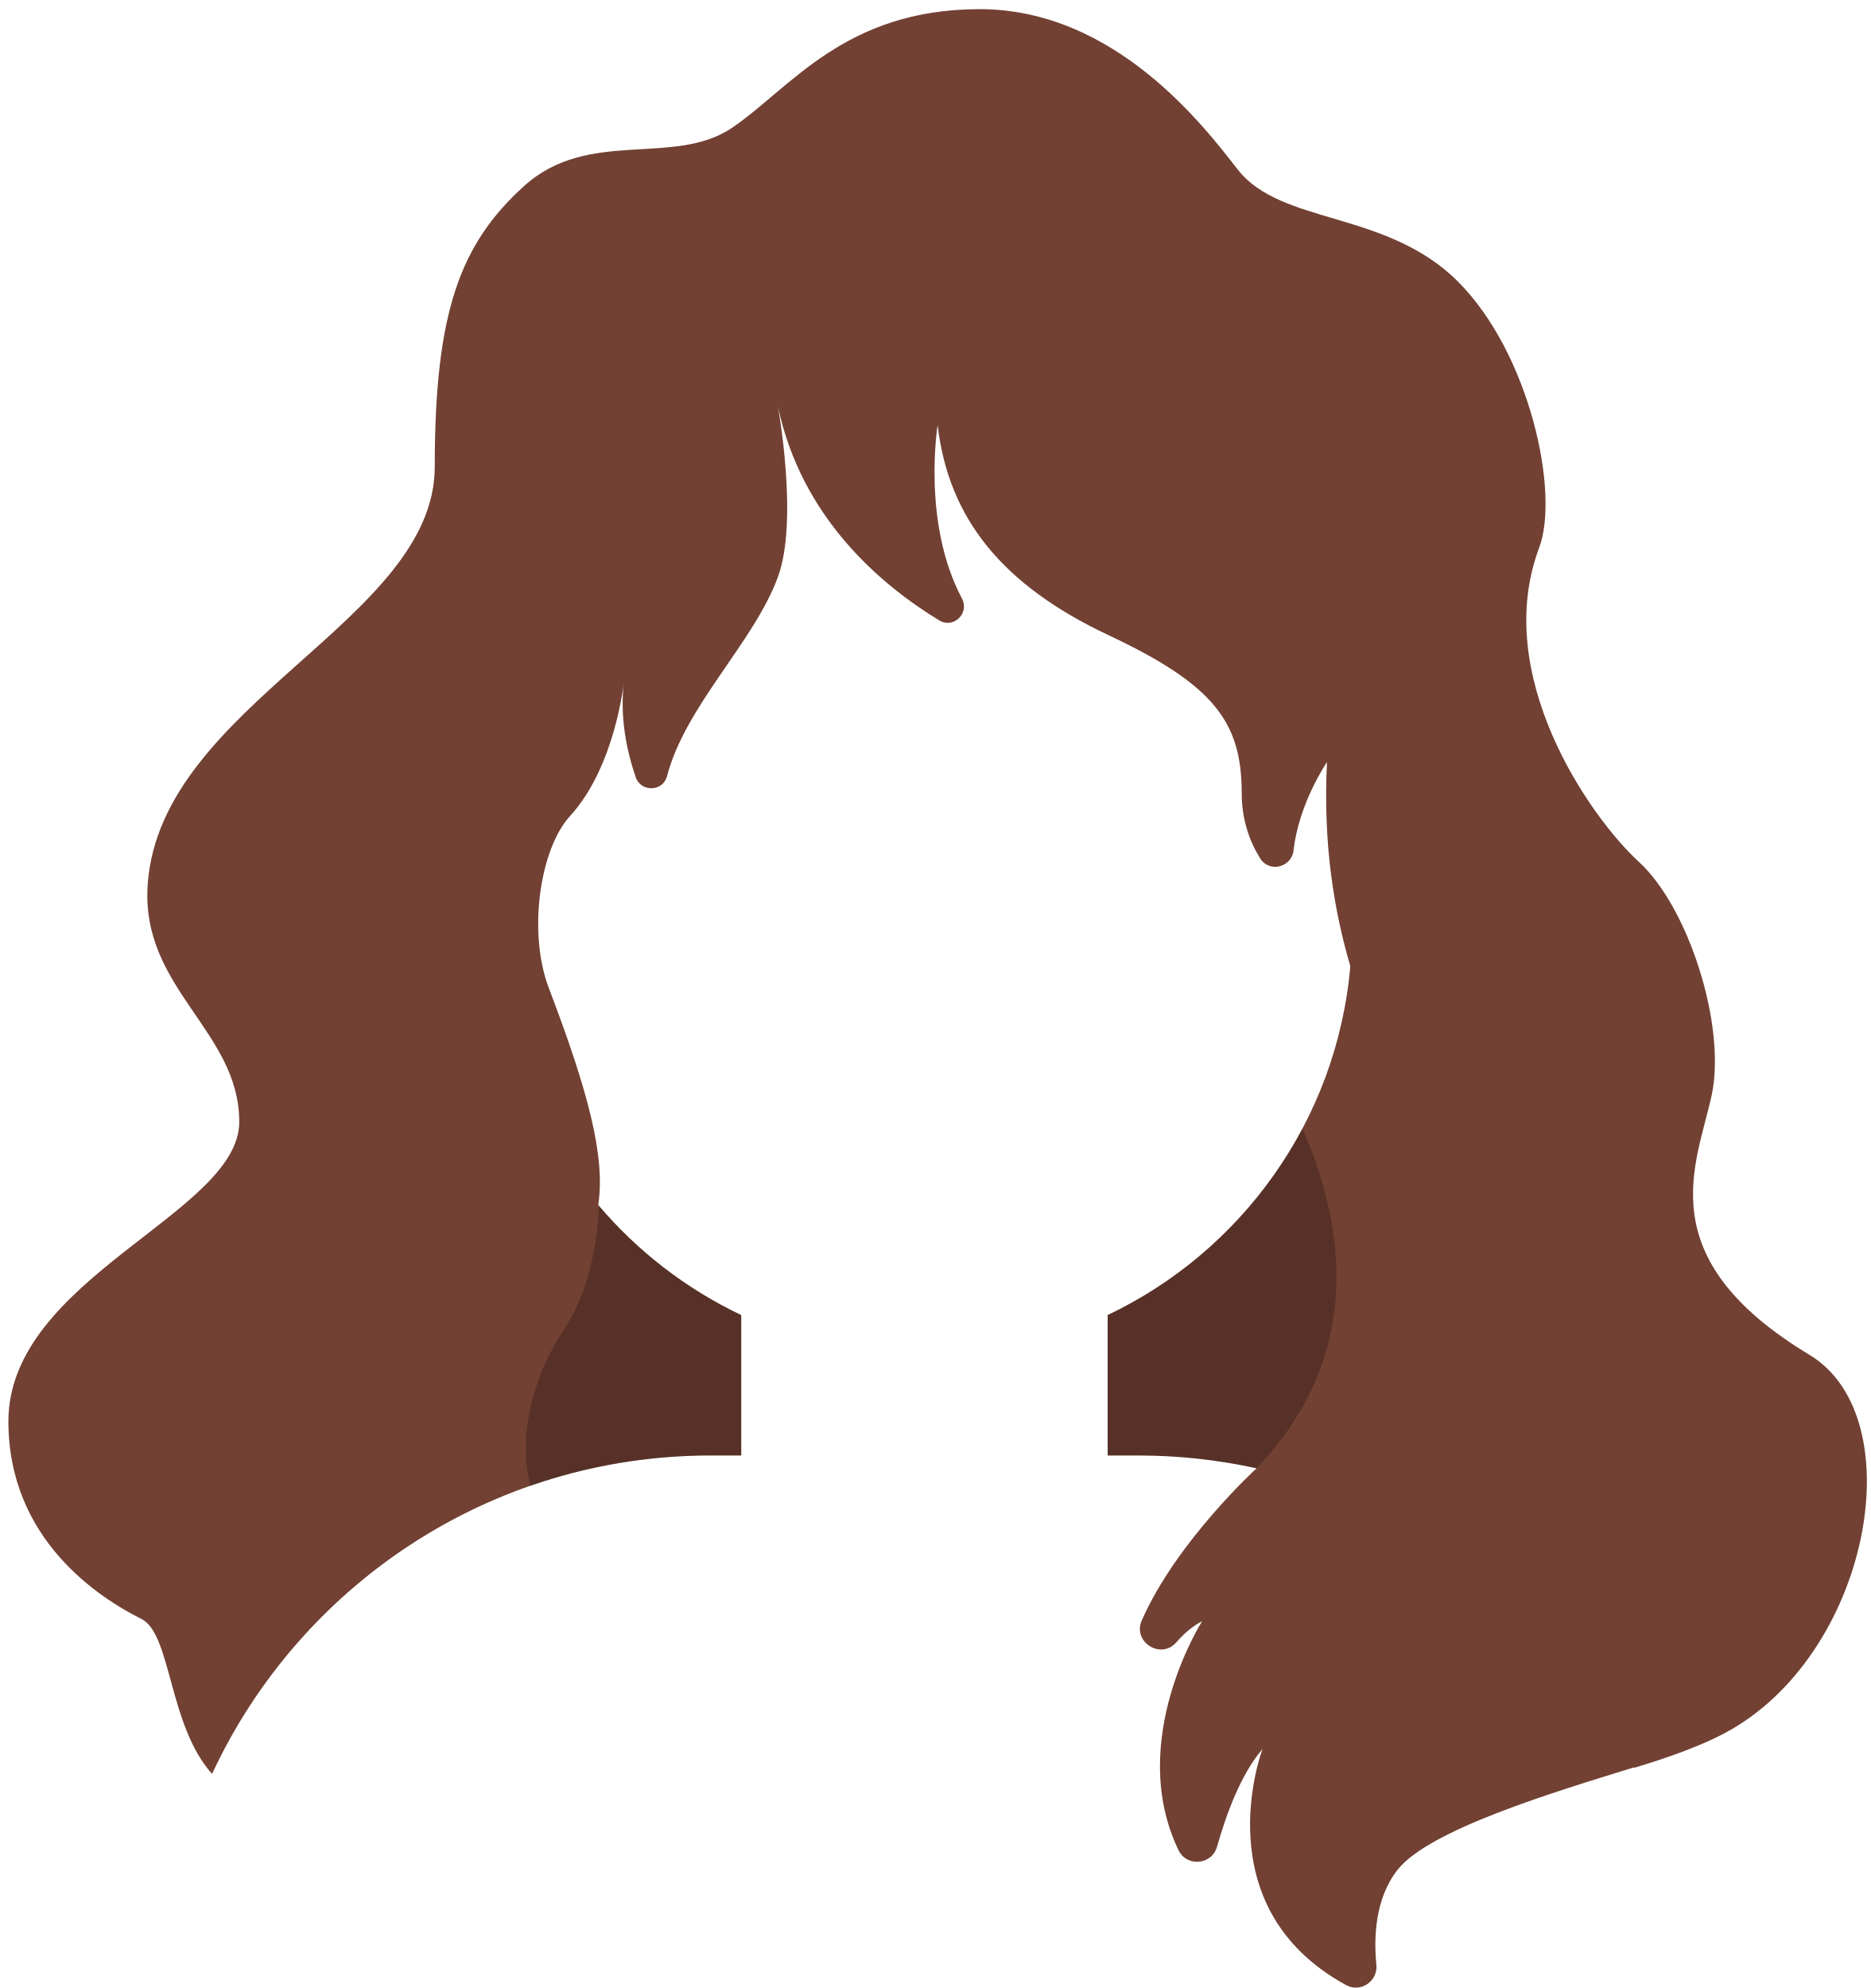
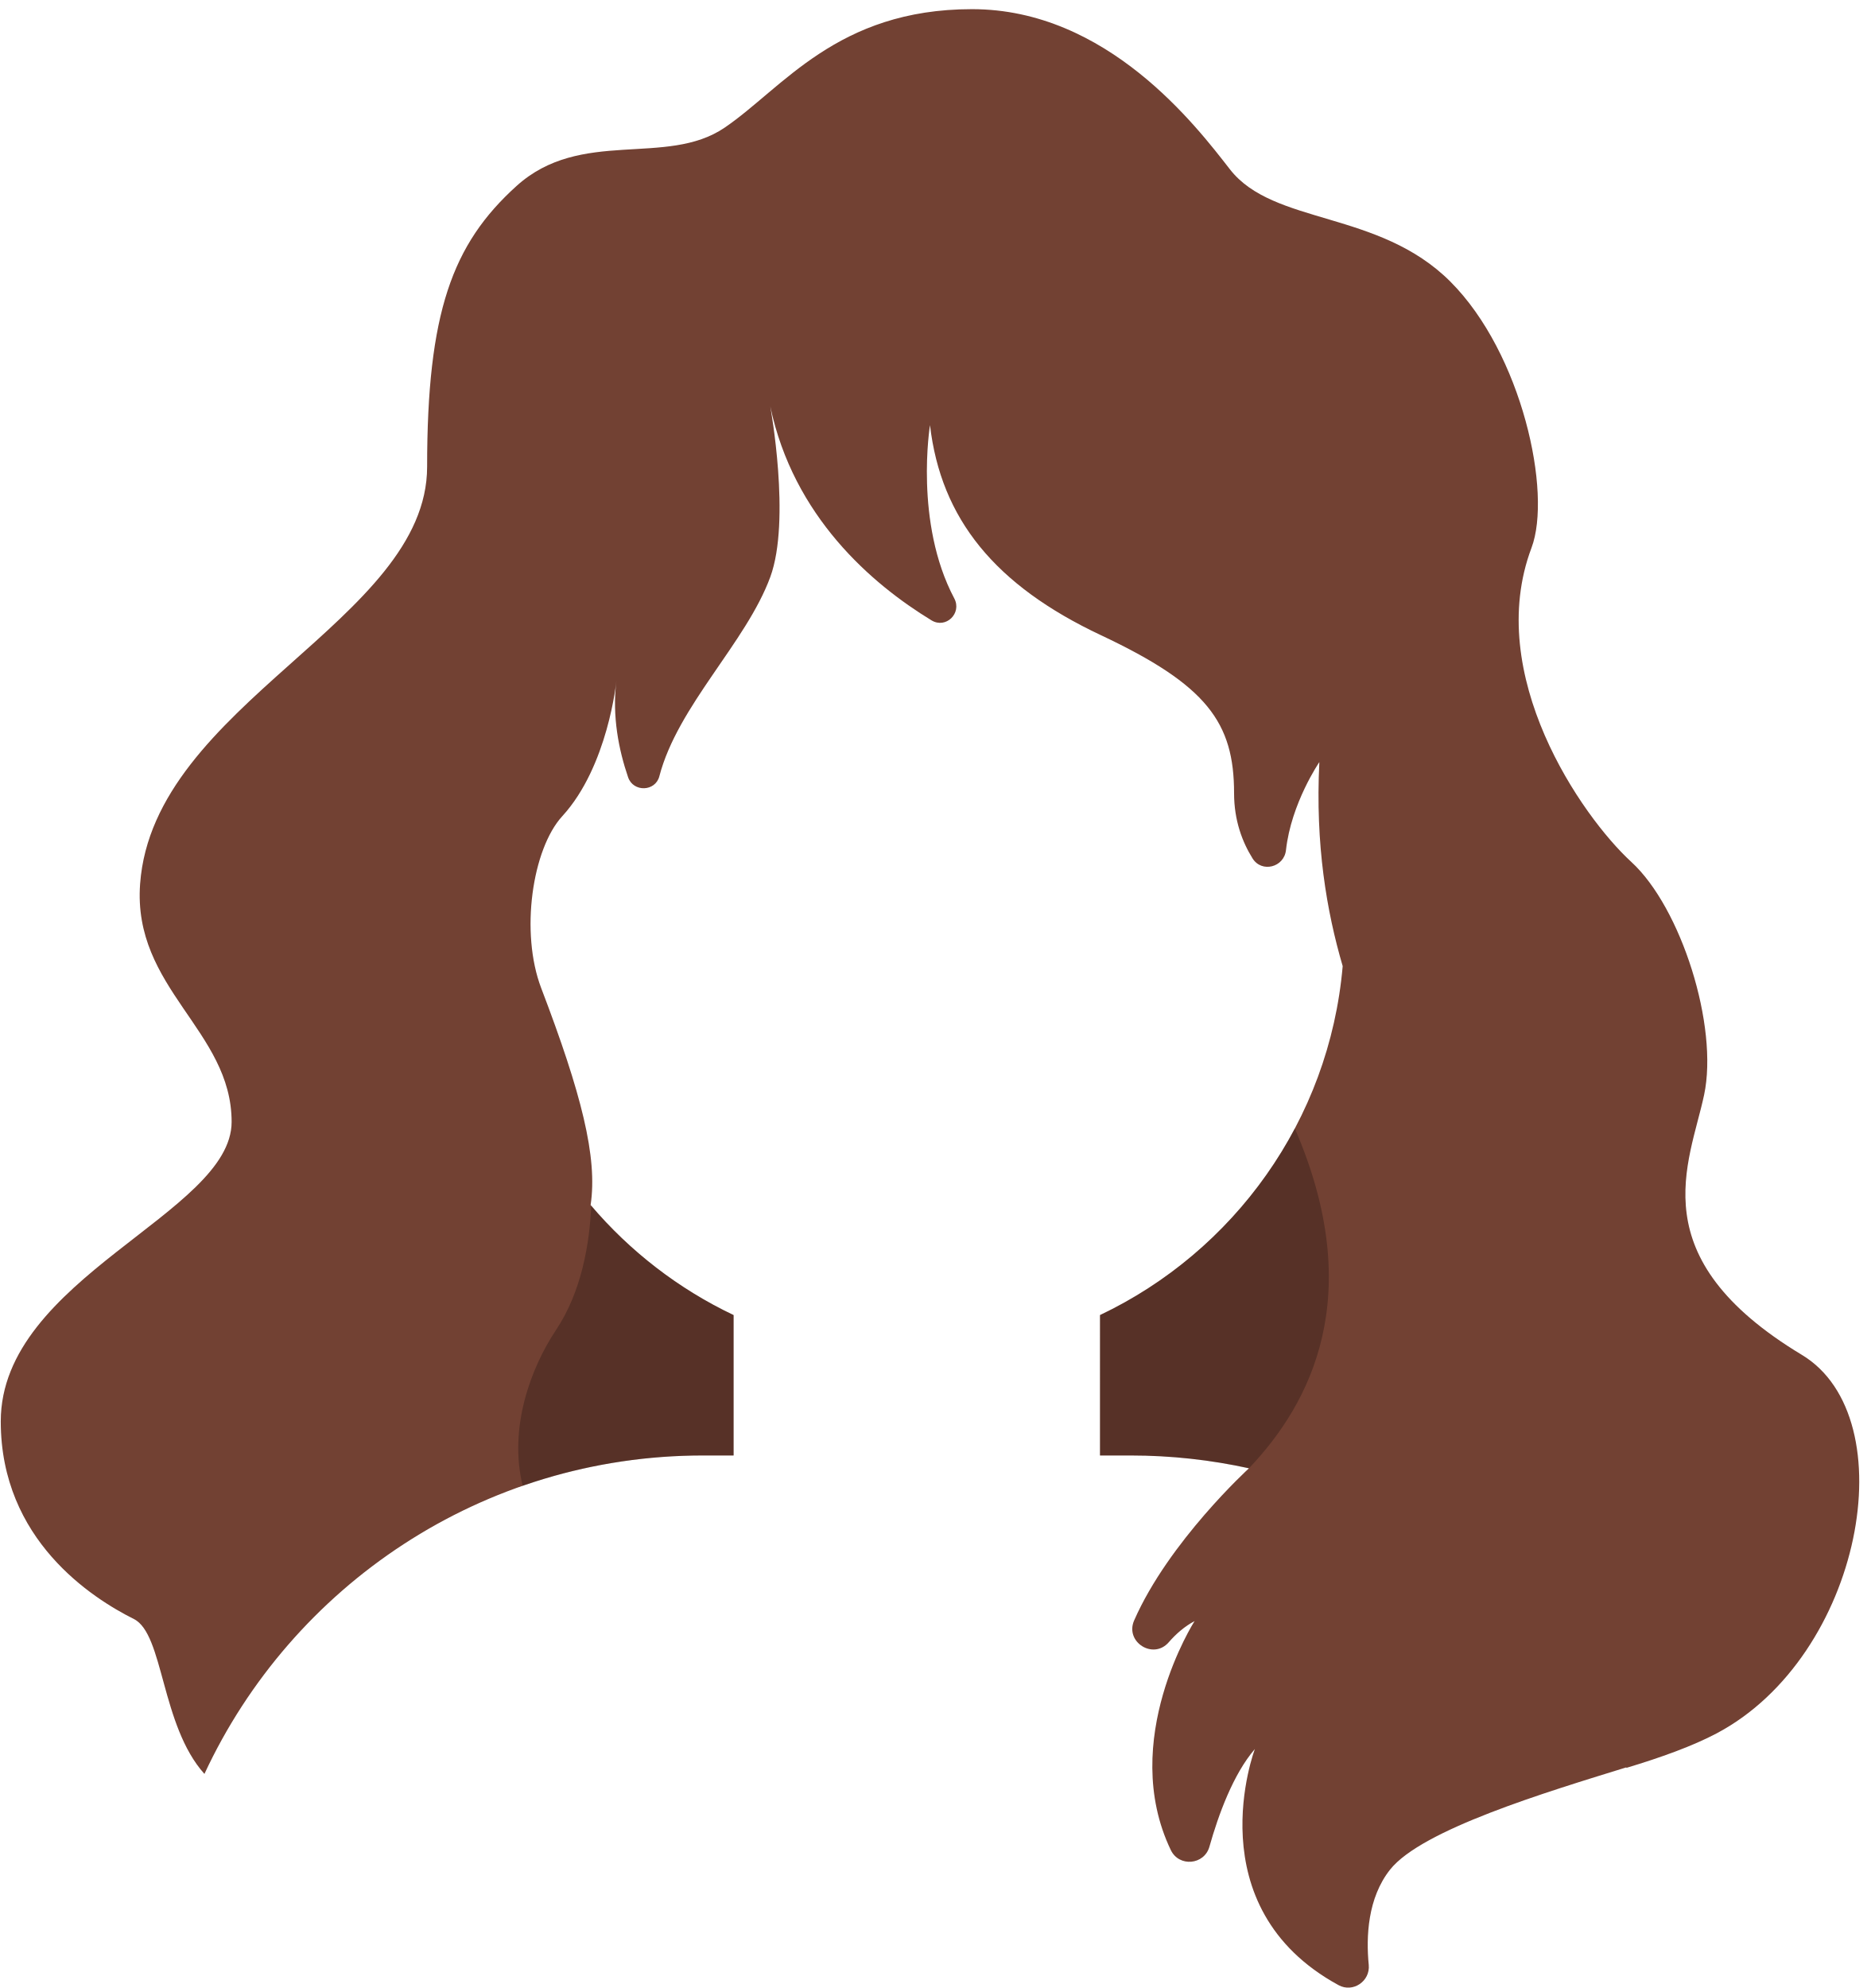
<svg xmlns="http://www.w3.org/2000/svg" xmlns:ns1="http://design.blush" viewBox="11.9 8.4 245 260.4" overflow="visible" width="245px" height="260.4px">
-   <g id="Hairstyle/Loose hair" stroke="none" stroke-width="1" fill="none" fill-rule="evenodd">
-     <path d="M248.932,185.868 C227.681,173.063 234.22,160.804 236.127,151.813 C238.035,142.822 233.13,127.293 226.592,121.3 C220.053,115.306 207.248,96.781 213.515,80.162 C216.234,72.951 212.288,54.689 202.89,45.29 C193.491,35.89 179.733,37.934 174.011,30.578 C169.595,24.901 157.937,9.6 140.229,9.6 C122.52,9.6 115.437,19.953 107.809,25.129 C100.181,30.306 89.011,25.129 80.565,32.758 C72.12,40.386 68.85,49.376 68.85,69.536 C68.85,89.697 32.995,100.595 31.254,124.16 C30.24,137.881 43.241,143.367 43.241,155.354 C43.241,167.342 13,175.788 13,194.586 C13,210.115 24.988,217.743 30.436,220.468 C34.356,222.428 33.961,234.396 39.679,240.758 C51.119,216.131 76.053,199.045 104.995,199.045 L108.995,199.045 L108.995,180.656 C101.763,177.221 95.388,172.277 90.267,166.238 C91.203,159.986 89.053,151.606 83.794,137.826 C81.015,130.546 82.619,119.604 86.558,115.306 C92.552,108.768 93.642,97.597 93.642,97.597 C93.064,102.219 93.956,106.644 95.176,110.209 C95.853,112.189 98.743,112.108 99.27,110.082 C101.685,100.821 110.642,92.582 113.803,83.976 C116.533,76.542 113.803,61.636 113.803,61.636 C116.848,76.076 127.078,84.877 134.917,89.655 C136.802,90.803 138.937,88.729 137.903,86.78 C132.631,76.851 134.724,64.088 134.724,64.088 C136.153,76.347 143.226,85.066 157.12,91.604 C171.014,98.142 174.556,103.047 174.556,112.309 C174.556,115.866 175.64,118.699 176.976,120.84 C178.178,122.767 181.105,122.013 181.354,119.756 C182.033,113.609 185.726,108.223 185.726,108.223 C185.184,119.06 186.682,127.785 188.783,134.948 C187.028,155.18 174.516,172.332 156.995,180.655 L156.994,199.045 L160.994,199.045 C166.324,199.045 171.515,199.626 176.514,200.723 C176.508,200.728 176.501,200.732 176.495,200.736 C176.495,200.736 165.994,210.323 161.465,220.654 C160.226,223.478 163.967,225.846 165.992,223.519 C166.964,222.4 168.089,221.427 169.38,220.74 C169.38,220.74 159.378,236.381 166.27,250.736 C167.35,252.987 170.65,252.692 171.327,250.289 C172.497,246.137 174.437,240.788 177.281,237.495 C177.281,237.495 169.411,258.167 188.246,268.428 C190.132,269.455 192.405,267.909 192.196,265.771 C191.833,262.079 192.051,257.008 194.989,253.296 C199.139,248.054 215.441,243.147 225.926,239.905 C225.935,239.925 225.946,239.943 225.955,239.963 C228.244,239.278 230.374,238.571 232.31,237.844 C232.328,237.838 232.35,237.83 232.369,237.823 C232.378,237.82 232.388,237.815 232.398,237.812 C234.424,237.047 236.232,236.26 237.762,235.451 C256.832,225.371 262.636,194.125 248.932,185.868" id="Fill-1" fill="#724133" ns1:color="Hair-500" />
+   <g id="Hairstyle/Loose hair" stroke="none" stroke-width="1" fill="none" fill-rule="evenodd" transform="translate(-1, 0)">
+     <path d="M248.932,185.868 C227.681,173.063 234.22,160.804 236.127,151.813 C238.035,142.822 233.13,127.293 226.592,121.3 C220.053,115.306 207.248,96.781 213.515,80.162 C216.234,72.951 212.288,54.689 202.89,45.29 C193.491,35.89 179.733,37.934 174.011,30.578 C169.595,24.901 157.937,9.6 140.229,9.6 C122.52,9.6 115.437,19.953 107.809,25.129 C100.181,30.306 89.011,25.129 80.565,32.758 C72.12,40.386 68.85,49.376 68.85,69.536 C68.85,89.697 32.995,100.595 31.254,124.16 C30.24,137.881 43.241,143.367 43.241,155.354 C43.241,167.342 13,175.788 13,194.586 C13,210.115 24.988,217.743 30.436,220.468 C34.356,222.428 33.961,234.396 39.679,240.758 C51.119,216.131 76.053,199.045 104.995,199.045 L108.995,199.045 L108.995,180.656 C101.763,177.221 95.388,172.277 90.267,166.238 C91.203,159.986 89.053,151.606 83.794,137.826 C81.015,130.546 82.619,119.604 86.558,115.306 C92.552,108.768 93.642,97.597 93.642,97.597 C93.064,102.219 93.956,106.644 95.176,110.209 C95.853,112.189 98.743,112.108 99.27,110.082 C101.685,100.821 110.642,92.582 113.803,83.976 C116.533,76.542 113.803,61.636 113.803,61.636 C116.848,76.076 127.078,84.877 134.917,89.655 C136.802,90.803 138.937,88.729 137.903,86.78 C132.631,76.851 134.724,64.088 134.724,64.088 C136.153,76.347 143.226,85.066 157.12,91.604 C171.014,98.142 174.556,103.047 174.556,112.309 C174.556,115.866 175.64,118.699 176.976,120.84 C178.178,122.767 181.105,122.013 181.354,119.756 C182.033,113.609 185.726,108.223 185.726,108.223 C185.184,119.06 186.682,127.785 188.783,134.948 C187.028,155.18 174.516,172.332 156.995,180.655 L156.994,199.045 L160.994,199.045 C166.324,199.045 171.515,199.626 176.514,200.723 C176.508,200.728 176.501,200.732 176.495,200.736 C176.495,200.736 165.994,210.323 161.465,220.654 C160.226,223.478 163.967,225.846 165.992,223.519 C166.964,222.4 168.089,221.427 169.38,220.74 C169.38,220.74 159.378,236.381 166.27,250.736 C167.35,252.987 170.65,252.692 171.327,250.289 C172.497,246.137 174.437,240.788 177.281,237.495 C177.281,237.495 169.411,258.167 188.246,268.428 C190.132,269.455 192.405,267.909 192.196,265.771 C191.833,262.079 192.051,257.008 194.989,253.296 C199.139,248.054 215.441,243.147 225.926,239.905 C225.935,239.925 225.946,239.943 225.955,239.963 C228.244,239.278 230.374,238.571 232.31,237.844 C232.328,237.838 232.35,237.83 232.369,237.823 C232.378,237.82 232.388,237.815 232.398,237.812 C234.424,237.047 236.232,236.26 237.762,235.451 C256.832,225.371 262.636,194.125 248.932,185.868" id="Hair-Color" fill="#724133" ns1:color="Hair-500" />
    <path d="M182.515,156.213 C176.877,166.859 167.909,175.471 156.995,180.655 L156.994,199.045 L160.994,199.045 C166.319,199.045 171.501,199.64 176.495,200.736 C184.615,192.217 191.985,178.081 182.515,156.213" id="Fill-4" fill-opacity=".24" fill="#000" />
    <path d="M108.995,199.045 L108.995,180.656 C101.803,177.239 95.456,172.332 90.349,166.337 C90.132,171.277 89.094,177.569 85.742,182.599 C82.443,187.546 79.498,195.405 81.37,203.028 C88.772,200.457 96.717,199.045 104.995,199.045 L108.995,199.045 Z" id="Fill-6" fill-opacity=".24" fill="#000" />
  </g>
</svg>
